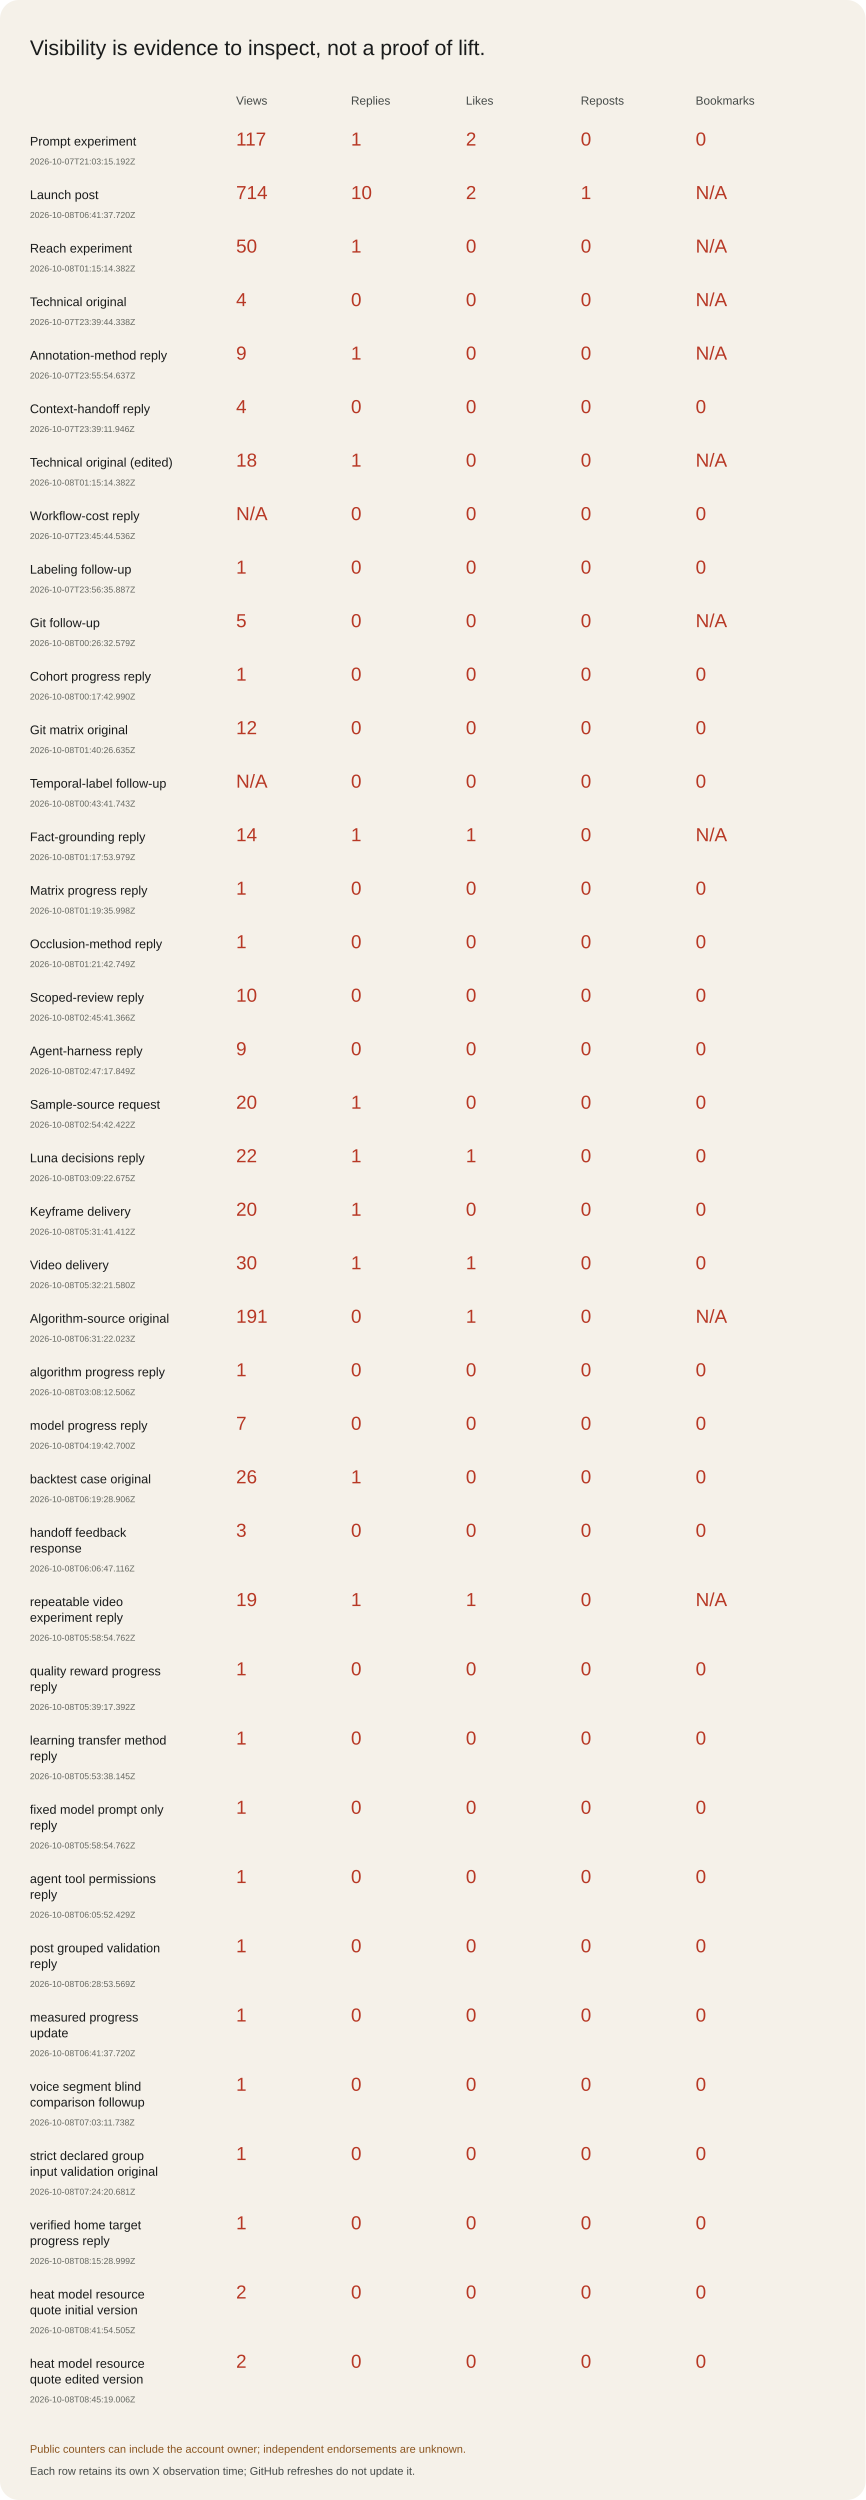
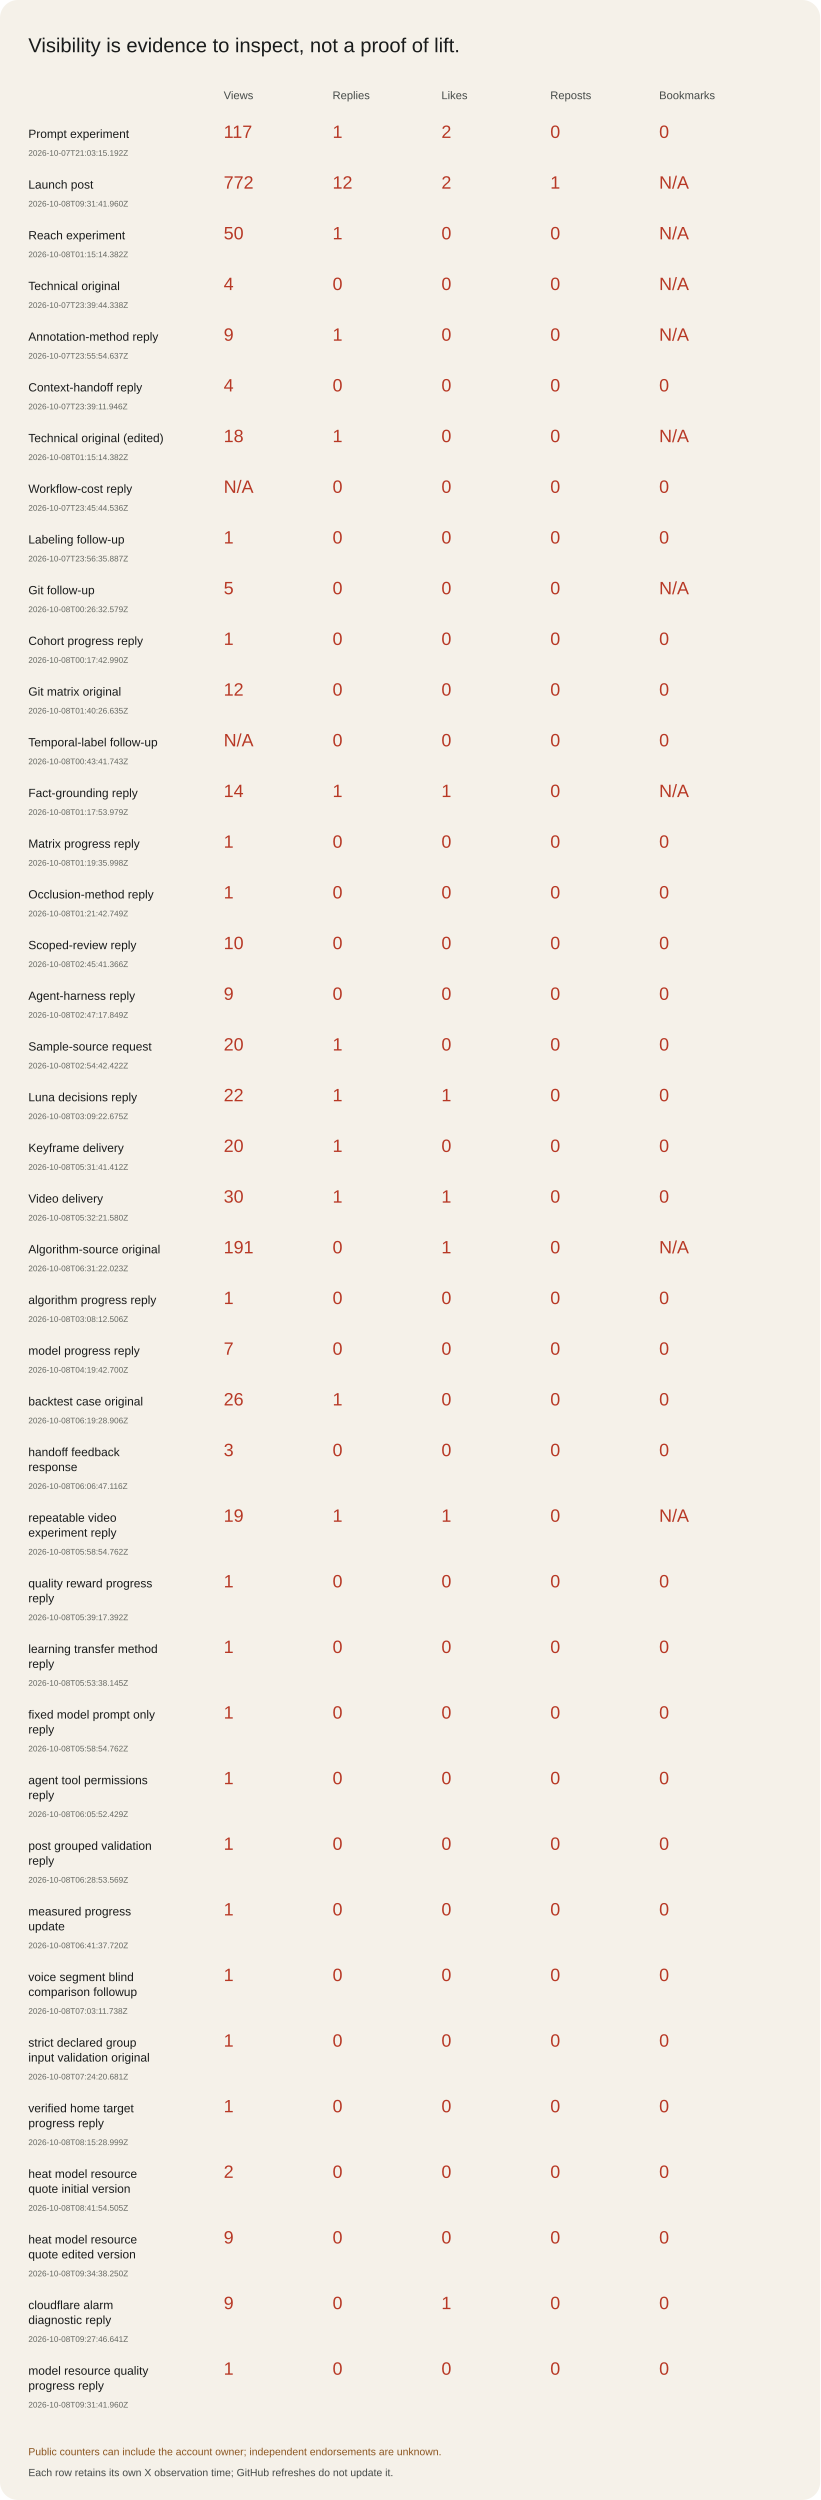
- <svg xmlns="http://www.w3.org/2000/svg" width="1100" height="3177" viewBox="0 0 1100 3177" role="img">
-   <rect width="1100" height="3177" rx="24" fill="#f5f1e9" />
+ <svg xmlns="http://www.w3.org/2000/svg" width="1100" height="3353" viewBox="0 0 1100 3353" role="img">
+   <rect width="1100" height="3353" rx="24" fill="#f5f1e9" />
  <g font-family="Arial, sans-serif">
    <text x="38" y="70" font-size="27" fill="#191b1b">Visibility is evidence to inspect, not a proof of lift.</text>
    <text x="300" y="133" font-size="15" fill="#454a48">Views</text>
    <text x="446" y="133" font-size="15" fill="#454a48">Replies</text>
    <text x="592" y="133" font-size="15" fill="#454a48">Likes</text>
    <text x="738" y="133" font-size="15" fill="#454a48">Reposts</text>
    <text x="884" y="133" font-size="15" fill="#454a48">Bookmarks</text>
    <svg x="38" y="166" width="244" height="43" viewBox="0 0 244 43" overflow="hidden">
      <text x="0" y="19" font-size="16" fill="#191b1b">Prompt experiment</text>
    </svg>
    <text x="300" y="185" font-size="24" fill="#b73825">117</text>
    <text x="446" y="185" font-size="24" fill="#b73825">1</text>
    <text x="592" y="185" font-size="24" fill="#b73825">2</text>
    <text x="738" y="185" font-size="24" fill="#b73825">0</text>
    <text x="884" y="185" font-size="24" fill="#b73825">0</text>
    <text x="38" y="209" font-size="11" fill="#636660">2026-10-07T21:03:15.192Z</text>
    <svg x="38" y="234" width="244" height="43" viewBox="0 0 244 43" overflow="hidden">
      <text x="0" y="19" font-size="16" fill="#191b1b">Launch post</text>
    </svg>
-     <text x="300" y="253" font-size="24" fill="#b73825">714</text>
-     <text x="446" y="253" font-size="24" fill="#b73825">10</text>
+     <text x="300" y="253" font-size="24" fill="#b73825">772</text>
+     <text x="446" y="253" font-size="24" fill="#b73825">12</text>
    <text x="592" y="253" font-size="24" fill="#b73825">2</text>
    <text x="738" y="253" font-size="24" fill="#b73825">1</text>
    <text x="884" y="253" font-size="24" fill="#b73825">N/A</text>
-     <text x="38" y="277" font-size="11" fill="#636660">2026-10-08T06:41:37.720Z</text>
+     <text x="38" y="277" font-size="11" fill="#636660">2026-10-08T09:31:41.960Z</text>
    <svg x="38" y="302" width="244" height="43" viewBox="0 0 244 43" overflow="hidden">
      <text x="0" y="19" font-size="16" fill="#191b1b">Reach experiment</text>
    </svg>
    <text x="300" y="321" font-size="24" fill="#b73825">50</text>
    <text x="446" y="321" font-size="24" fill="#b73825">1</text>
    <text x="592" y="321" font-size="24" fill="#b73825">0</text>
    <text x="738" y="321" font-size="24" fill="#b73825">0</text>
    <text x="884" y="321" font-size="24" fill="#b73825">N/A</text>
    <text x="38" y="345" font-size="11" fill="#636660">2026-10-08T01:15:14.382Z</text>
    <svg x="38" y="370" width="244" height="43" viewBox="0 0 244 43" overflow="hidden">
      <text x="0" y="19" font-size="16" fill="#191b1b">Technical original</text>
    </svg>
    <text x="300" y="389" font-size="24" fill="#b73825">4</text>
    <text x="446" y="389" font-size="24" fill="#b73825">0</text>
    <text x="592" y="389" font-size="24" fill="#b73825">0</text>
    <text x="738" y="389" font-size="24" fill="#b73825">0</text>
    <text x="884" y="389" font-size="24" fill="#b73825">N/A</text>
    <text x="38" y="413" font-size="11" fill="#636660">2026-10-07T23:39:44.338Z</text>
    <svg x="38" y="438" width="244" height="43" viewBox="0 0 244 43" overflow="hidden">
      <text x="0" y="19" font-size="16" fill="#191b1b">Annotation-method reply</text>
    </svg>
    <text x="300" y="457" font-size="24" fill="#b73825">9</text>
    <text x="446" y="457" font-size="24" fill="#b73825">1</text>
    <text x="592" y="457" font-size="24" fill="#b73825">0</text>
    <text x="738" y="457" font-size="24" fill="#b73825">0</text>
    <text x="884" y="457" font-size="24" fill="#b73825">N/A</text>
    <text x="38" y="481" font-size="11" fill="#636660">2026-10-07T23:55:54.637Z</text>
    <svg x="38" y="506" width="244" height="43" viewBox="0 0 244 43" overflow="hidden">
      <text x="0" y="19" font-size="16" fill="#191b1b">Context-handoff reply</text>
    </svg>
    <text x="300" y="525" font-size="24" fill="#b73825">4</text>
    <text x="446" y="525" font-size="24" fill="#b73825">0</text>
    <text x="592" y="525" font-size="24" fill="#b73825">0</text>
    <text x="738" y="525" font-size="24" fill="#b73825">0</text>
    <text x="884" y="525" font-size="24" fill="#b73825">0</text>
    <text x="38" y="549" font-size="11" fill="#636660">2026-10-07T23:39:11.946Z</text>
    <svg x="38" y="574" width="244" height="43" viewBox="0 0 244 43" overflow="hidden">
      <text x="0" y="19" font-size="16" fill="#191b1b">Technical original (edited)</text>
    </svg>
    <text x="300" y="593" font-size="24" fill="#b73825">18</text>
    <text x="446" y="593" font-size="24" fill="#b73825">1</text>
    <text x="592" y="593" font-size="24" fill="#b73825">0</text>
    <text x="738" y="593" font-size="24" fill="#b73825">0</text>
    <text x="884" y="593" font-size="24" fill="#b73825">N/A</text>
    <text x="38" y="617" font-size="11" fill="#636660">2026-10-08T01:15:14.382Z</text>
    <svg x="38" y="642" width="244" height="43" viewBox="0 0 244 43" overflow="hidden">
      <text x="0" y="19" font-size="16" fill="#191b1b">Workflow-cost reply</text>
    </svg>
    <text x="300" y="661" font-size="24" fill="#b73825">N/A</text>
    <text x="446" y="661" font-size="24" fill="#b73825">0</text>
    <text x="592" y="661" font-size="24" fill="#b73825">0</text>
    <text x="738" y="661" font-size="24" fill="#b73825">0</text>
    <text x="884" y="661" font-size="24" fill="#b73825">0</text>
    <text x="38" y="685" font-size="11" fill="#636660">2026-10-07T23:45:44.536Z</text>
    <svg x="38" y="710" width="244" height="43" viewBox="0 0 244 43" overflow="hidden">
      <text x="0" y="19" font-size="16" fill="#191b1b">Labeling follow-up</text>
    </svg>
    <text x="300" y="729" font-size="24" fill="#b73825">1</text>
    <text x="446" y="729" font-size="24" fill="#b73825">0</text>
    <text x="592" y="729" font-size="24" fill="#b73825">0</text>
    <text x="738" y="729" font-size="24" fill="#b73825">0</text>
    <text x="884" y="729" font-size="24" fill="#b73825">0</text>
    <text x="38" y="753" font-size="11" fill="#636660">2026-10-07T23:56:35.887Z</text>
    <svg x="38" y="778" width="244" height="43" viewBox="0 0 244 43" overflow="hidden">
      <text x="0" y="19" font-size="16" fill="#191b1b">Git follow-up</text>
    </svg>
    <text x="300" y="797" font-size="24" fill="#b73825">5</text>
    <text x="446" y="797" font-size="24" fill="#b73825">0</text>
    <text x="592" y="797" font-size="24" fill="#b73825">0</text>
    <text x="738" y="797" font-size="24" fill="#b73825">0</text>
    <text x="884" y="797" font-size="24" fill="#b73825">N/A</text>
    <text x="38" y="821" font-size="11" fill="#636660">2026-10-08T00:26:32.579Z</text>
    <svg x="38" y="846" width="244" height="43" viewBox="0 0 244 43" overflow="hidden">
      <text x="0" y="19" font-size="16" fill="#191b1b">Cohort progress reply</text>
    </svg>
    <text x="300" y="865" font-size="24" fill="#b73825">1</text>
    <text x="446" y="865" font-size="24" fill="#b73825">0</text>
    <text x="592" y="865" font-size="24" fill="#b73825">0</text>
    <text x="738" y="865" font-size="24" fill="#b73825">0</text>
    <text x="884" y="865" font-size="24" fill="#b73825">0</text>
    <text x="38" y="889" font-size="11" fill="#636660">2026-10-08T00:17:42.990Z</text>
    <svg x="38" y="914" width="244" height="43" viewBox="0 0 244 43" overflow="hidden">
      <text x="0" y="19" font-size="16" fill="#191b1b">Git matrix original</text>
    </svg>
    <text x="300" y="933" font-size="24" fill="#b73825">12</text>
    <text x="446" y="933" font-size="24" fill="#b73825">0</text>
    <text x="592" y="933" font-size="24" fill="#b73825">0</text>
    <text x="738" y="933" font-size="24" fill="#b73825">0</text>
    <text x="884" y="933" font-size="24" fill="#b73825">0</text>
    <text x="38" y="957" font-size="11" fill="#636660">2026-10-08T01:40:26.635Z</text>
    <svg x="38" y="982" width="244" height="43" viewBox="0 0 244 43" overflow="hidden">
      <text x="0" y="19" font-size="16" fill="#191b1b">Temporal-label follow-up</text>
    </svg>
    <text x="300" y="1001" font-size="24" fill="#b73825">N/A</text>
    <text x="446" y="1001" font-size="24" fill="#b73825">0</text>
    <text x="592" y="1001" font-size="24" fill="#b73825">0</text>
    <text x="738" y="1001" font-size="24" fill="#b73825">0</text>
    <text x="884" y="1001" font-size="24" fill="#b73825">0</text>
    <text x="38" y="1025" font-size="11" fill="#636660">2026-10-08T00:43:41.743Z</text>
    <svg x="38" y="1050" width="244" height="43" viewBox="0 0 244 43" overflow="hidden">
      <text x="0" y="19" font-size="16" fill="#191b1b">Fact-grounding reply</text>
    </svg>
    <text x="300" y="1069" font-size="24" fill="#b73825">14</text>
    <text x="446" y="1069" font-size="24" fill="#b73825">1</text>
    <text x="592" y="1069" font-size="24" fill="#b73825">1</text>
    <text x="738" y="1069" font-size="24" fill="#b73825">0</text>
    <text x="884" y="1069" font-size="24" fill="#b73825">N/A</text>
    <text x="38" y="1093" font-size="11" fill="#636660">2026-10-08T01:17:53.979Z</text>
    <svg x="38" y="1118" width="244" height="43" viewBox="0 0 244 43" overflow="hidden">
      <text x="0" y="19" font-size="16" fill="#191b1b">Matrix progress reply</text>
    </svg>
    <text x="300" y="1137" font-size="24" fill="#b73825">1</text>
    <text x="446" y="1137" font-size="24" fill="#b73825">0</text>
    <text x="592" y="1137" font-size="24" fill="#b73825">0</text>
    <text x="738" y="1137" font-size="24" fill="#b73825">0</text>
    <text x="884" y="1137" font-size="24" fill="#b73825">0</text>
    <text x="38" y="1161" font-size="11" fill="#636660">2026-10-08T01:19:35.998Z</text>
    <svg x="38" y="1186" width="244" height="43" viewBox="0 0 244 43" overflow="hidden">
      <text x="0" y="19" font-size="16" fill="#191b1b">Occlusion-method reply</text>
    </svg>
    <text x="300" y="1205" font-size="24" fill="#b73825">1</text>
    <text x="446" y="1205" font-size="24" fill="#b73825">0</text>
    <text x="592" y="1205" font-size="24" fill="#b73825">0</text>
    <text x="738" y="1205" font-size="24" fill="#b73825">0</text>
    <text x="884" y="1205" font-size="24" fill="#b73825">0</text>
    <text x="38" y="1229" font-size="11" fill="#636660">2026-10-08T01:21:42.749Z</text>
    <svg x="38" y="1254" width="244" height="43" viewBox="0 0 244 43" overflow="hidden">
      <text x="0" y="19" font-size="16" fill="#191b1b">Scoped-review reply</text>
    </svg>
    <text x="300" y="1273" font-size="24" fill="#b73825">10</text>
    <text x="446" y="1273" font-size="24" fill="#b73825">0</text>
    <text x="592" y="1273" font-size="24" fill="#b73825">0</text>
    <text x="738" y="1273" font-size="24" fill="#b73825">0</text>
    <text x="884" y="1273" font-size="24" fill="#b73825">0</text>
    <text x="38" y="1297" font-size="11" fill="#636660">2026-10-08T02:45:41.366Z</text>
    <svg x="38" y="1322" width="244" height="43" viewBox="0 0 244 43" overflow="hidden">
      <text x="0" y="19" font-size="16" fill="#191b1b">Agent-harness reply</text>
    </svg>
    <text x="300" y="1341" font-size="24" fill="#b73825">9</text>
    <text x="446" y="1341" font-size="24" fill="#b73825">0</text>
    <text x="592" y="1341" font-size="24" fill="#b73825">0</text>
    <text x="738" y="1341" font-size="24" fill="#b73825">0</text>
    <text x="884" y="1341" font-size="24" fill="#b73825">0</text>
    <text x="38" y="1365" font-size="11" fill="#636660">2026-10-08T02:47:17.849Z</text>
    <svg x="38" y="1390" width="244" height="43" viewBox="0 0 244 43" overflow="hidden">
      <text x="0" y="19" font-size="16" fill="#191b1b">Sample-source request</text>
    </svg>
    <text x="300" y="1409" font-size="24" fill="#b73825">20</text>
    <text x="446" y="1409" font-size="24" fill="#b73825">1</text>
    <text x="592" y="1409" font-size="24" fill="#b73825">0</text>
    <text x="738" y="1409" font-size="24" fill="#b73825">0</text>
    <text x="884" y="1409" font-size="24" fill="#b73825">0</text>
    <text x="38" y="1433" font-size="11" fill="#636660">2026-10-08T02:54:42.422Z</text>
    <svg x="38" y="1458" width="244" height="43" viewBox="0 0 244 43" overflow="hidden">
      <text x="0" y="19" font-size="16" fill="#191b1b">Luna decisions reply</text>
    </svg>
    <text x="300" y="1477" font-size="24" fill="#b73825">22</text>
    <text x="446" y="1477" font-size="24" fill="#b73825">1</text>
    <text x="592" y="1477" font-size="24" fill="#b73825">1</text>
    <text x="738" y="1477" font-size="24" fill="#b73825">0</text>
    <text x="884" y="1477" font-size="24" fill="#b73825">0</text>
    <text x="38" y="1501" font-size="11" fill="#636660">2026-10-08T03:09:22.675Z</text>
    <svg x="38" y="1526" width="244" height="43" viewBox="0 0 244 43" overflow="hidden">
      <text x="0" y="19" font-size="16" fill="#191b1b">Keyframe delivery</text>
    </svg>
    <text x="300" y="1545" font-size="24" fill="#b73825">20</text>
    <text x="446" y="1545" font-size="24" fill="#b73825">1</text>
    <text x="592" y="1545" font-size="24" fill="#b73825">0</text>
    <text x="738" y="1545" font-size="24" fill="#b73825">0</text>
    <text x="884" y="1545" font-size="24" fill="#b73825">0</text>
    <text x="38" y="1569" font-size="11" fill="#636660">2026-10-08T05:31:41.412Z</text>
    <svg x="38" y="1594" width="244" height="43" viewBox="0 0 244 43" overflow="hidden">
      <text x="0" y="19" font-size="16" fill="#191b1b">Video delivery</text>
    </svg>
    <text x="300" y="1613" font-size="24" fill="#b73825">30</text>
    <text x="446" y="1613" font-size="24" fill="#b73825">1</text>
    <text x="592" y="1613" font-size="24" fill="#b73825">1</text>
    <text x="738" y="1613" font-size="24" fill="#b73825">0</text>
    <text x="884" y="1613" font-size="24" fill="#b73825">0</text>
    <text x="38" y="1637" font-size="11" fill="#636660">2026-10-08T05:32:21.580Z</text>
    <svg x="38" y="1662" width="244" height="43" viewBox="0 0 244 43" overflow="hidden">
      <text x="0" y="19" font-size="16" fill="#191b1b">Algorithm-source original</text>
    </svg>
    <text x="300" y="1681" font-size="24" fill="#b73825">191</text>
    <text x="446" y="1681" font-size="24" fill="#b73825">0</text>
    <text x="592" y="1681" font-size="24" fill="#b73825">1</text>
    <text x="738" y="1681" font-size="24" fill="#b73825">0</text>
    <text x="884" y="1681" font-size="24" fill="#b73825">N/A</text>
    <text x="38" y="1705" font-size="11" fill="#636660">2026-10-08T06:31:22.023Z</text>
    <svg x="38" y="1730" width="244" height="43" viewBox="0 0 244 43" overflow="hidden">
      <text x="0" y="19" font-size="16" fill="#191b1b">algorithm progress reply</text>
    </svg>
    <text x="300" y="1749" font-size="24" fill="#b73825">1</text>
    <text x="446" y="1749" font-size="24" fill="#b73825">0</text>
    <text x="592" y="1749" font-size="24" fill="#b73825">0</text>
    <text x="738" y="1749" font-size="24" fill="#b73825">0</text>
    <text x="884" y="1749" font-size="24" fill="#b73825">0</text>
    <text x="38" y="1773" font-size="11" fill="#636660">2026-10-08T03:08:12.506Z</text>
    <svg x="38" y="1798" width="244" height="43" viewBox="0 0 244 43" overflow="hidden">
      <text x="0" y="19" font-size="16" fill="#191b1b">model progress reply</text>
    </svg>
    <text x="300" y="1817" font-size="24" fill="#b73825">7</text>
    <text x="446" y="1817" font-size="24" fill="#b73825">0</text>
    <text x="592" y="1817" font-size="24" fill="#b73825">0</text>
    <text x="738" y="1817" font-size="24" fill="#b73825">0</text>
    <text x="884" y="1817" font-size="24" fill="#b73825">0</text>
    <text x="38" y="1841" font-size="11" fill="#636660">2026-10-08T04:19:42.700Z</text>
    <svg x="38" y="1866" width="244" height="43" viewBox="0 0 244 43" overflow="hidden">
      <text x="0" y="19" font-size="16" fill="#191b1b">backtest case original</text>
    </svg>
    <text x="300" y="1885" font-size="24" fill="#b73825">26</text>
    <text x="446" y="1885" font-size="24" fill="#b73825">1</text>
    <text x="592" y="1885" font-size="24" fill="#b73825">0</text>
    <text x="738" y="1885" font-size="24" fill="#b73825">0</text>
    <text x="884" y="1885" font-size="24" fill="#b73825">0</text>
    <text x="38" y="1909" font-size="11" fill="#636660">2026-10-08T06:19:28.906Z</text>
    <svg x="38" y="1934" width="244" height="43" viewBox="0 0 244 43" overflow="hidden">
      <text x="0" y="19" font-size="16" fill="#191b1b">handoff feedback</text>
      <text x="0" y="39" font-size="16" fill="#191b1b">response</text>
    </svg>
    <text x="300" y="1953" font-size="24" fill="#b73825">3</text>
    <text x="446" y="1953" font-size="24" fill="#b73825">0</text>
    <text x="592" y="1953" font-size="24" fill="#b73825">0</text>
    <text x="738" y="1953" font-size="24" fill="#b73825">0</text>
    <text x="884" y="1953" font-size="24" fill="#b73825">0</text>
    <text x="38" y="1997" font-size="11" fill="#636660">2026-10-08T06:06:47.116Z</text>
    <svg x="38" y="2022" width="244" height="43" viewBox="0 0 244 43" overflow="hidden">
      <text x="0" y="19" font-size="16" fill="#191b1b">repeatable video</text>
      <text x="0" y="39" font-size="16" fill="#191b1b">experiment reply</text>
    </svg>
    <text x="300" y="2041" font-size="24" fill="#b73825">19</text>
    <text x="446" y="2041" font-size="24" fill="#b73825">1</text>
    <text x="592" y="2041" font-size="24" fill="#b73825">1</text>
    <text x="738" y="2041" font-size="24" fill="#b73825">0</text>
    <text x="884" y="2041" font-size="24" fill="#b73825">N/A</text>
    <text x="38" y="2085" font-size="11" fill="#636660">2026-10-08T05:58:54.762Z</text>
    <svg x="38" y="2110" width="244" height="43" viewBox="0 0 244 43" overflow="hidden">
      <text x="0" y="19" font-size="16" fill="#191b1b">quality reward progress</text>
      <text x="0" y="39" font-size="16" fill="#191b1b">reply</text>
    </svg>
    <text x="300" y="2129" font-size="24" fill="#b73825">1</text>
    <text x="446" y="2129" font-size="24" fill="#b73825">0</text>
    <text x="592" y="2129" font-size="24" fill="#b73825">0</text>
    <text x="738" y="2129" font-size="24" fill="#b73825">0</text>
    <text x="884" y="2129" font-size="24" fill="#b73825">0</text>
    <text x="38" y="2173" font-size="11" fill="#636660">2026-10-08T05:39:17.392Z</text>
    <svg x="38" y="2198" width="244" height="43" viewBox="0 0 244 43" overflow="hidden">
      <text x="0" y="19" font-size="16" fill="#191b1b">learning transfer method</text>
      <text x="0" y="39" font-size="16" fill="#191b1b">reply</text>
    </svg>
    <text x="300" y="2217" font-size="24" fill="#b73825">1</text>
    <text x="446" y="2217" font-size="24" fill="#b73825">0</text>
    <text x="592" y="2217" font-size="24" fill="#b73825">0</text>
    <text x="738" y="2217" font-size="24" fill="#b73825">0</text>
    <text x="884" y="2217" font-size="24" fill="#b73825">0</text>
    <text x="38" y="2261" font-size="11" fill="#636660">2026-10-08T05:53:38.145Z</text>
    <svg x="38" y="2286" width="244" height="43" viewBox="0 0 244 43" overflow="hidden">
      <text x="0" y="19" font-size="16" fill="#191b1b">fixed model prompt only</text>
      <text x="0" y="39" font-size="16" fill="#191b1b">reply</text>
    </svg>
    <text x="300" y="2305" font-size="24" fill="#b73825">1</text>
    <text x="446" y="2305" font-size="24" fill="#b73825">0</text>
    <text x="592" y="2305" font-size="24" fill="#b73825">0</text>
    <text x="738" y="2305" font-size="24" fill="#b73825">0</text>
    <text x="884" y="2305" font-size="24" fill="#b73825">0</text>
    <text x="38" y="2349" font-size="11" fill="#636660">2026-10-08T05:58:54.762Z</text>
    <svg x="38" y="2374" width="244" height="43" viewBox="0 0 244 43" overflow="hidden">
      <text x="0" y="19" font-size="16" fill="#191b1b">agent tool permissions</text>
      <text x="0" y="39" font-size="16" fill="#191b1b">reply</text>
    </svg>
    <text x="300" y="2393" font-size="24" fill="#b73825">1</text>
    <text x="446" y="2393" font-size="24" fill="#b73825">0</text>
    <text x="592" y="2393" font-size="24" fill="#b73825">0</text>
    <text x="738" y="2393" font-size="24" fill="#b73825">0</text>
    <text x="884" y="2393" font-size="24" fill="#b73825">0</text>
    <text x="38" y="2437" font-size="11" fill="#636660">2026-10-08T06:05:52.429Z</text>
    <svg x="38" y="2462" width="244" height="43" viewBox="0 0 244 43" overflow="hidden">
      <text x="0" y="19" font-size="16" fill="#191b1b">post grouped validation</text>
      <text x="0" y="39" font-size="16" fill="#191b1b">reply</text>
    </svg>
    <text x="300" y="2481" font-size="24" fill="#b73825">1</text>
    <text x="446" y="2481" font-size="24" fill="#b73825">0</text>
    <text x="592" y="2481" font-size="24" fill="#b73825">0</text>
    <text x="738" y="2481" font-size="24" fill="#b73825">0</text>
    <text x="884" y="2481" font-size="24" fill="#b73825">0</text>
    <text x="38" y="2525" font-size="11" fill="#636660">2026-10-08T06:28:53.569Z</text>
    <svg x="38" y="2550" width="244" height="43" viewBox="0 0 244 43" overflow="hidden">
      <text x="0" y="19" font-size="16" fill="#191b1b">measured progress</text>
      <text x="0" y="39" font-size="16" fill="#191b1b">update</text>
    </svg>
    <text x="300" y="2569" font-size="24" fill="#b73825">1</text>
    <text x="446" y="2569" font-size="24" fill="#b73825">0</text>
    <text x="592" y="2569" font-size="24" fill="#b73825">0</text>
    <text x="738" y="2569" font-size="24" fill="#b73825">0</text>
    <text x="884" y="2569" font-size="24" fill="#b73825">0</text>
    <text x="38" y="2613" font-size="11" fill="#636660">2026-10-08T06:41:37.720Z</text>
    <svg x="38" y="2638" width="244" height="43" viewBox="0 0 244 43" overflow="hidden">
      <text x="0" y="19" font-size="16" fill="#191b1b">voice segment blind</text>
      <text x="0" y="39" font-size="16" fill="#191b1b">comparison followup</text>
    </svg>
    <text x="300" y="2657" font-size="24" fill="#b73825">1</text>
    <text x="446" y="2657" font-size="24" fill="#b73825">0</text>
    <text x="592" y="2657" font-size="24" fill="#b73825">0</text>
    <text x="738" y="2657" font-size="24" fill="#b73825">0</text>
    <text x="884" y="2657" font-size="24" fill="#b73825">0</text>
    <text x="38" y="2701" font-size="11" fill="#636660">2026-10-08T07:03:11.738Z</text>
    <svg x="38" y="2726" width="244" height="43" viewBox="0 0 244 43" overflow="hidden">
      <text x="0" y="19" font-size="16" fill="#191b1b">strict declared group</text>
      <text x="0" y="39" font-size="16" fill="#191b1b">input validation original</text>
    </svg>
    <text x="300" y="2745" font-size="24" fill="#b73825">1</text>
    <text x="446" y="2745" font-size="24" fill="#b73825">0</text>
    <text x="592" y="2745" font-size="24" fill="#b73825">0</text>
    <text x="738" y="2745" font-size="24" fill="#b73825">0</text>
    <text x="884" y="2745" font-size="24" fill="#b73825">0</text>
    <text x="38" y="2789" font-size="11" fill="#636660">2026-10-08T07:24:20.681Z</text>
    <svg x="38" y="2814" width="244" height="43" viewBox="0 0 244 43" overflow="hidden">
      <text x="0" y="19" font-size="16" fill="#191b1b">verified home target</text>
      <text x="0" y="39" font-size="16" fill="#191b1b">progress reply</text>
    </svg>
    <text x="300" y="2833" font-size="24" fill="#b73825">1</text>
    <text x="446" y="2833" font-size="24" fill="#b73825">0</text>
    <text x="592" y="2833" font-size="24" fill="#b73825">0</text>
    <text x="738" y="2833" font-size="24" fill="#b73825">0</text>
    <text x="884" y="2833" font-size="24" fill="#b73825">0</text>
    <text x="38" y="2877" font-size="11" fill="#636660">2026-10-08T08:15:28.999Z</text>
    <svg x="38" y="2902" width="244" height="43" viewBox="0 0 244 43" overflow="hidden">
      <text x="0" y="19" font-size="16" fill="#191b1b">heat model resource</text>
      <text x="0" y="39" font-size="16" fill="#191b1b">quote initial version</text>
    </svg>
    <text x="300" y="2921" font-size="24" fill="#b73825">2</text>
    <text x="446" y="2921" font-size="24" fill="#b73825">0</text>
    <text x="592" y="2921" font-size="24" fill="#b73825">0</text>
    <text x="738" y="2921" font-size="24" fill="#b73825">0</text>
    <text x="884" y="2921" font-size="24" fill="#b73825">0</text>
    <text x="38" y="2965" font-size="11" fill="#636660">2026-10-08T08:41:54.505Z</text>
    <svg x="38" y="2990" width="244" height="43" viewBox="0 0 244 43" overflow="hidden">
      <text x="0" y="19" font-size="16" fill="#191b1b">heat model resource</text>
      <text x="0" y="39" font-size="16" fill="#191b1b">quote edited version</text>
    </svg>
-     <text x="300" y="3009" font-size="24" fill="#b73825">2</text>
+     <text x="300" y="3009" font-size="24" fill="#b73825">9</text>
    <text x="446" y="3009" font-size="24" fill="#b73825">0</text>
    <text x="592" y="3009" font-size="24" fill="#b73825">0</text>
    <text x="738" y="3009" font-size="24" fill="#b73825">0</text>
    <text x="884" y="3009" font-size="24" fill="#b73825">0</text>
-     <text x="38" y="3053" font-size="11" fill="#636660">2026-10-08T08:45:19.006Z</text>
-     <text x="38" y="3117" font-size="14" fill="#8b5520">Public counters can include the account owner; independent endorsements are unknown.</text>
-     <text x="38" y="3145" font-size="14" fill="#454a48">Each row retains its own X observation time; GitHub refreshes do not update it.</text>
+     <text x="38" y="3053" font-size="11" fill="#636660">2026-10-08T09:34:38.250Z</text>
+     <svg x="38" y="3078" width="244" height="43" viewBox="0 0 244 43" overflow="hidden">
+       <text x="0" y="19" font-size="16" fill="#191b1b">cloudflare alarm</text>
+       <text x="0" y="39" font-size="16" fill="#191b1b">diagnostic reply</text>
+     </svg>
+     <text x="300" y="3097" font-size="24" fill="#b73825">9</text>
+     <text x="446" y="3097" font-size="24" fill="#b73825">0</text>
+     <text x="592" y="3097" font-size="24" fill="#b73825">1</text>
+     <text x="738" y="3097" font-size="24" fill="#b73825">0</text>
+     <text x="884" y="3097" font-size="24" fill="#b73825">0</text>
+     <text x="38" y="3141" font-size="11" fill="#636660">2026-10-08T09:27:46.641Z</text>
+     <svg x="38" y="3166" width="244" height="43" viewBox="0 0 244 43" overflow="hidden">
+       <text x="0" y="19" font-size="16" fill="#191b1b">model resource quality</text>
+       <text x="0" y="39" font-size="16" fill="#191b1b">progress reply</text>
+     </svg>
+     <text x="300" y="3185" font-size="24" fill="#b73825">1</text>
+     <text x="446" y="3185" font-size="24" fill="#b73825">0</text>
+     <text x="592" y="3185" font-size="24" fill="#b73825">0</text>
+     <text x="738" y="3185" font-size="24" fill="#b73825">0</text>
+     <text x="884" y="3185" font-size="24" fill="#b73825">0</text>
+     <text x="38" y="3229" font-size="11" fill="#636660">2026-10-08T09:31:41.960Z</text>
+     <text x="38" y="3293" font-size="14" fill="#8b5520">Public counters can include the account owner; independent endorsements are unknown.</text>
+     <text x="38" y="3321" font-size="14" fill="#454a48">Each row retains its own X observation time; GitHub refreshes do not update it.</text>
  </g>
</svg>
